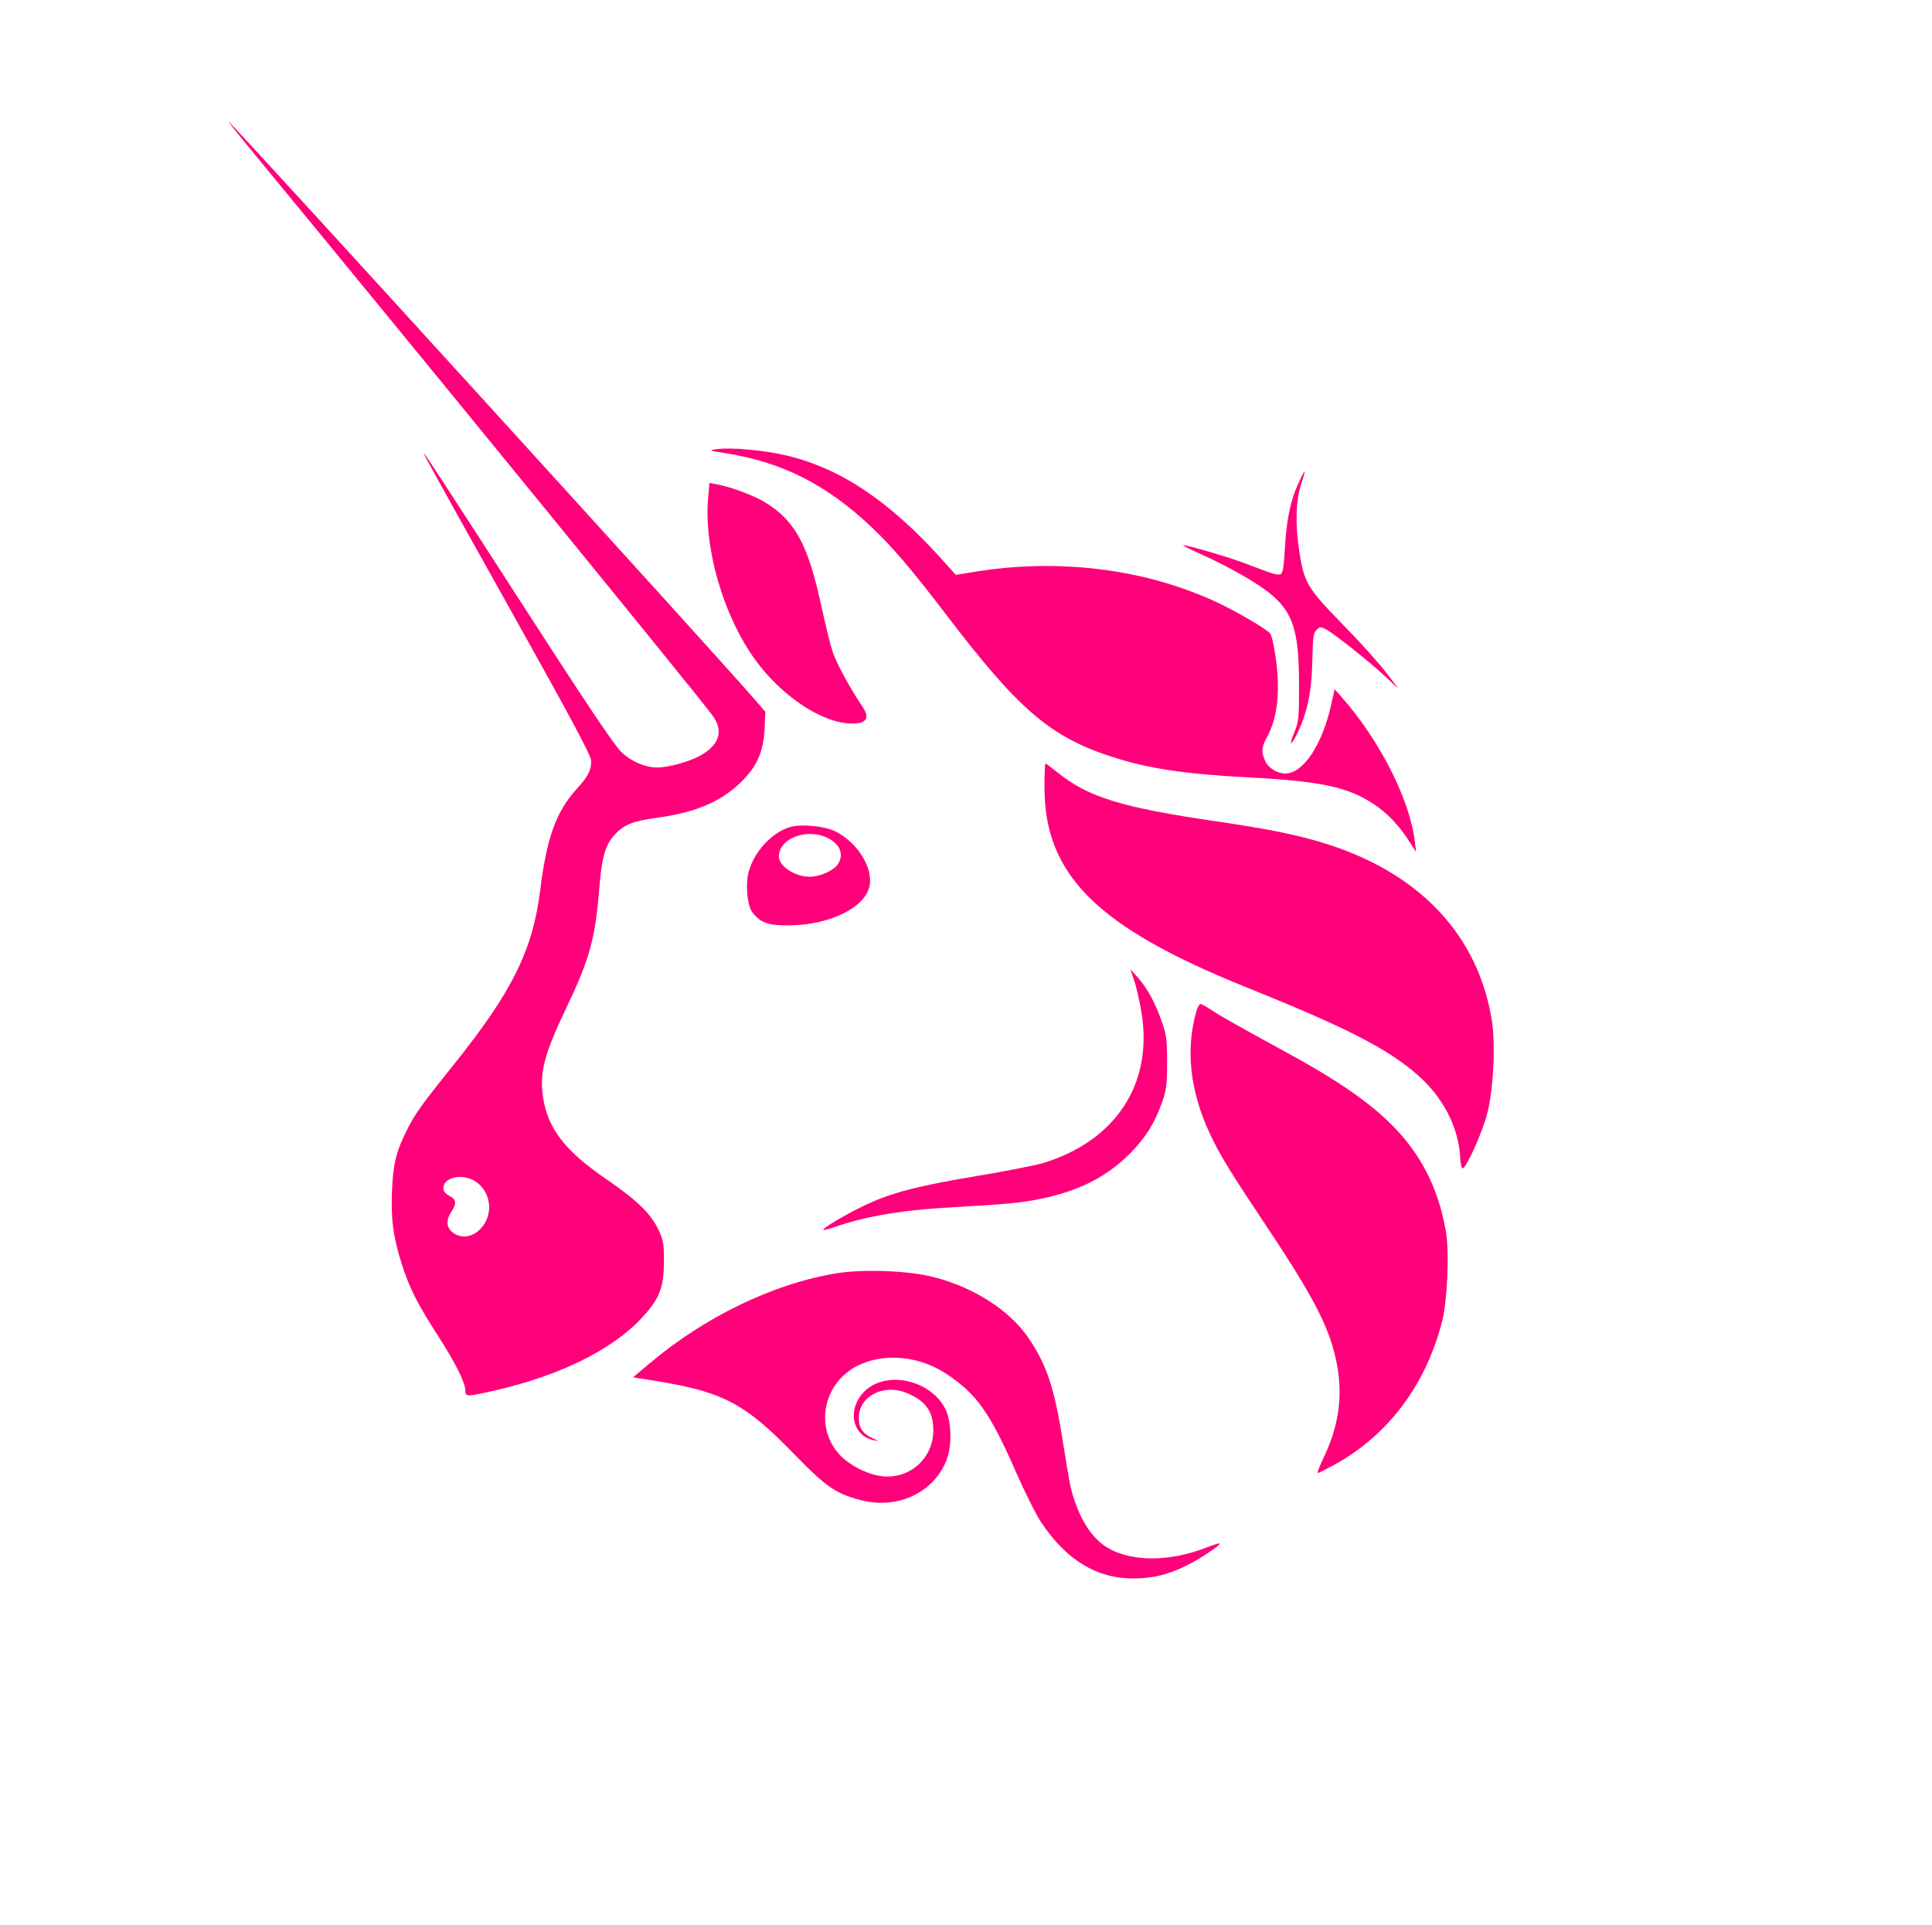
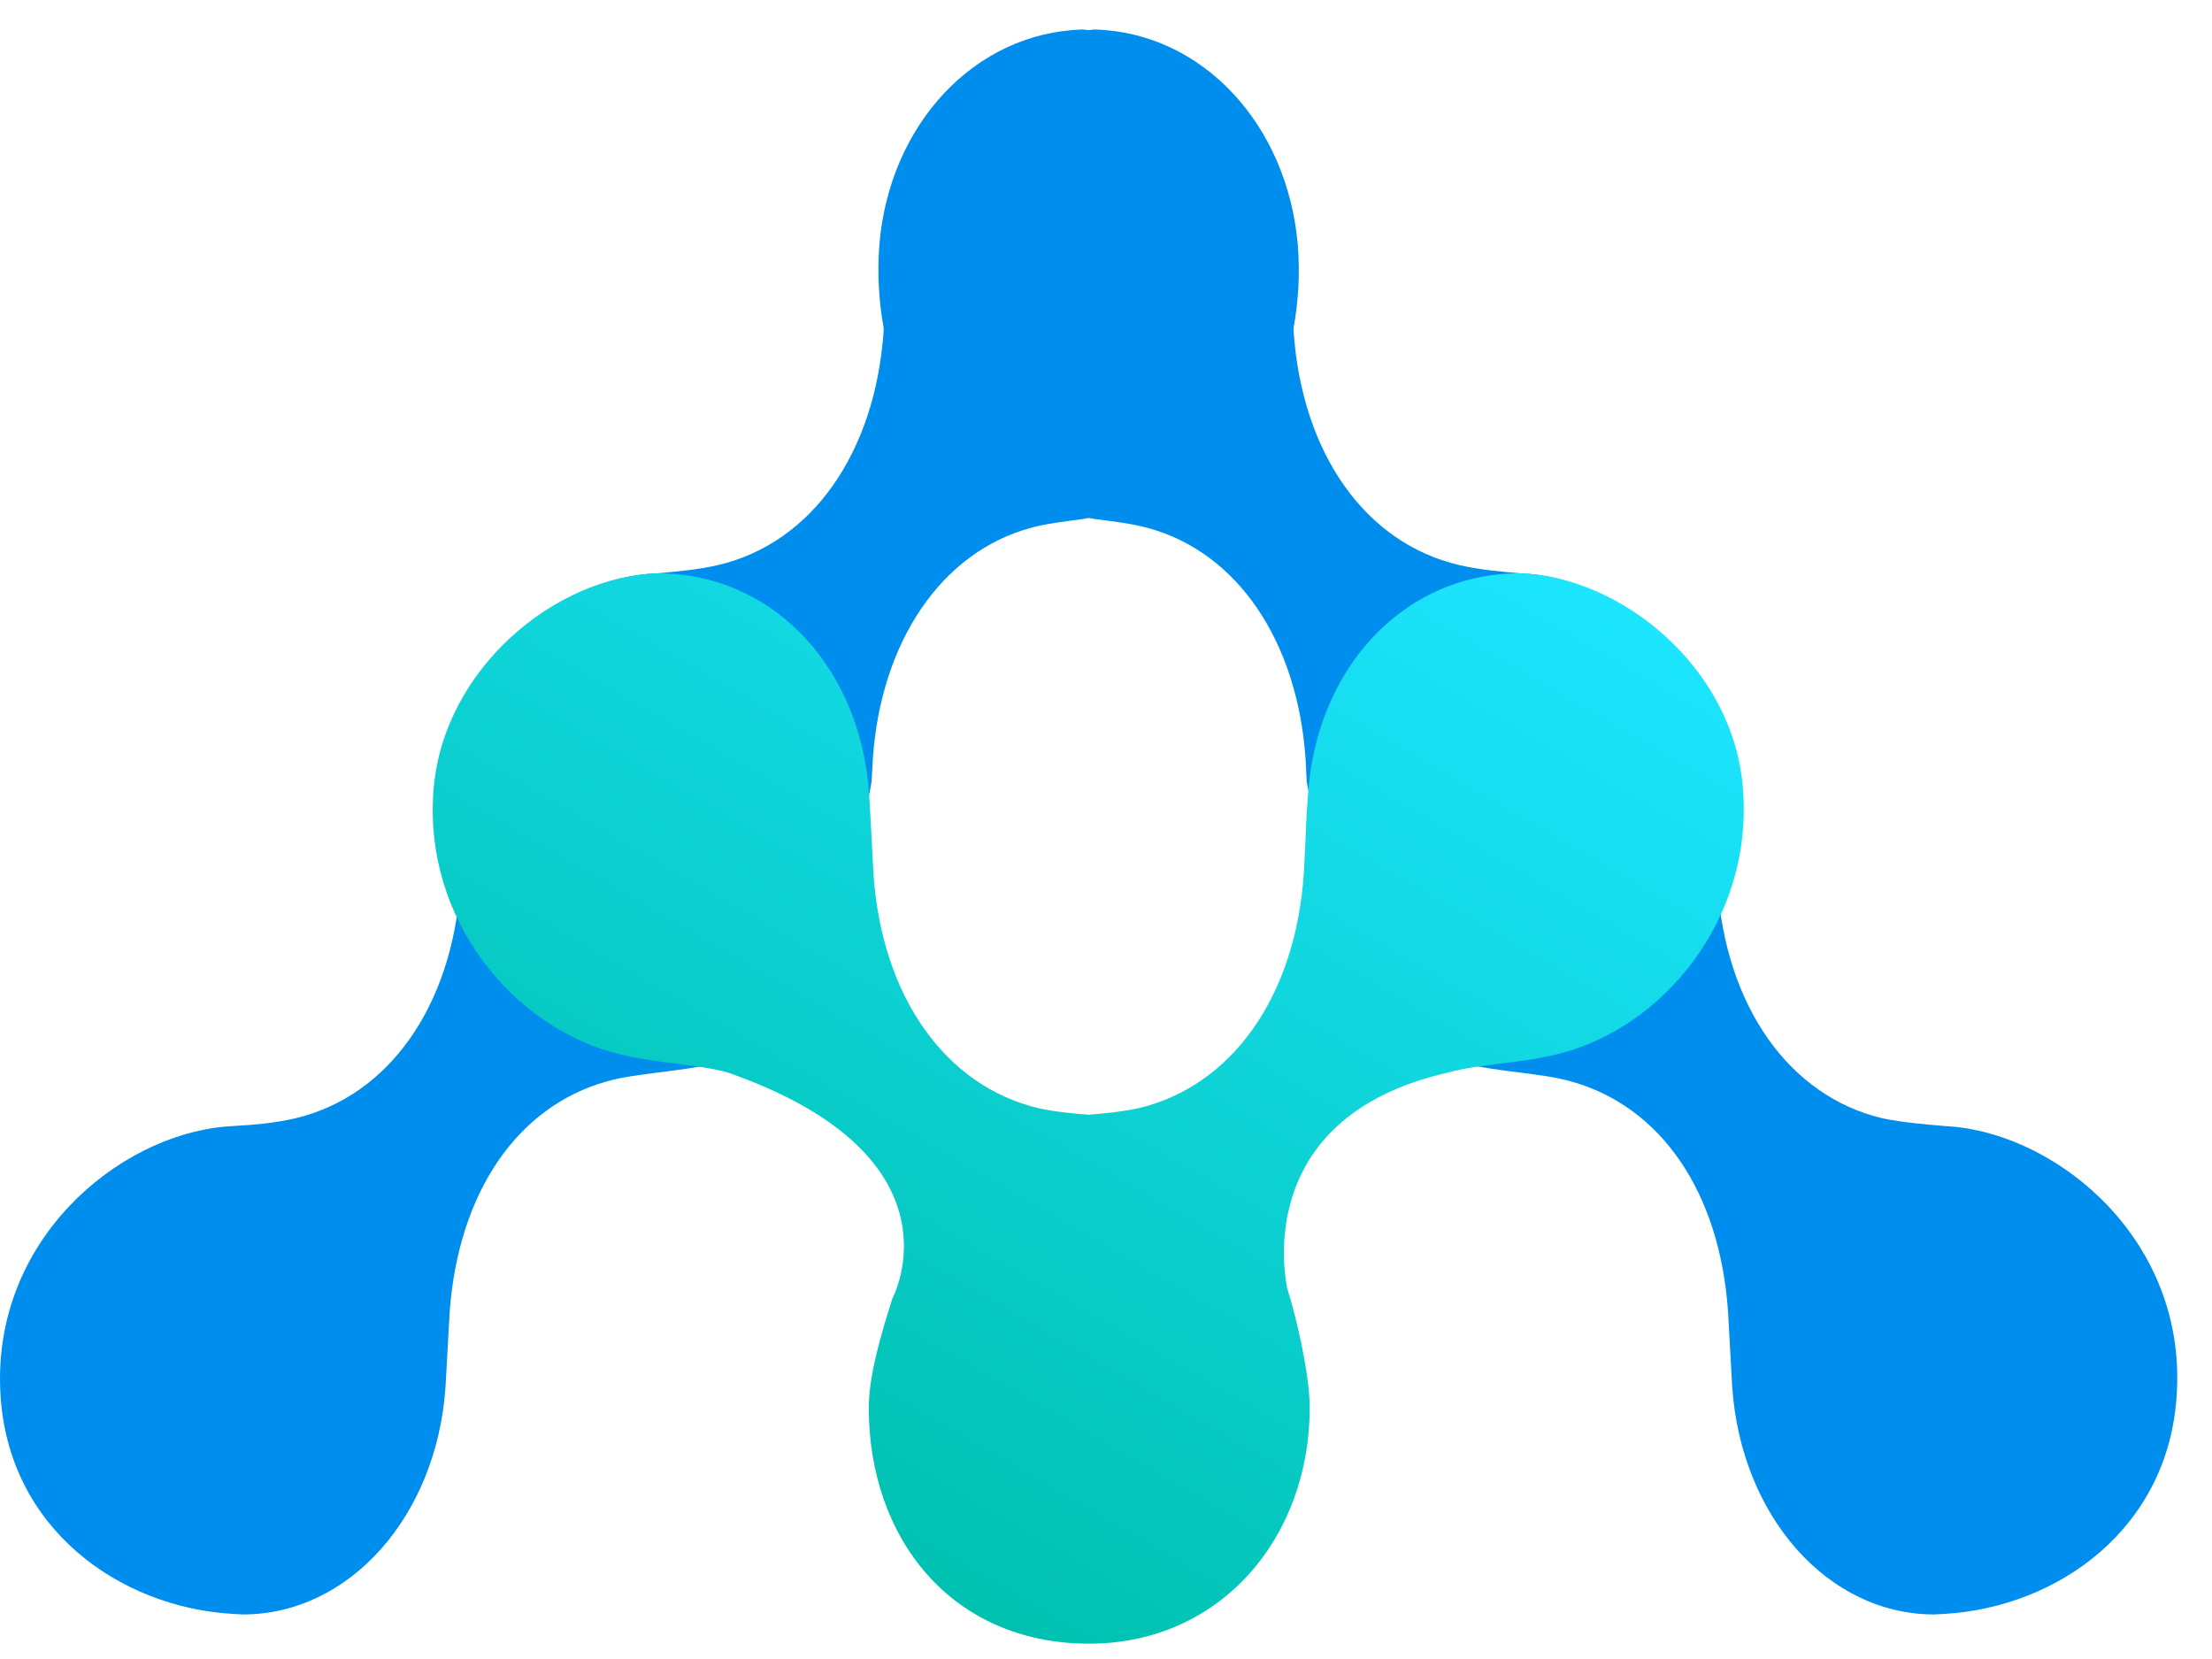
- <svg xmlns="http://www.w3.org/2000/svg" width="257" height="256" viewBox="0 0 257 256" fill="none">
-   <path d="M96.435 60.277C94.343 59.952 94.255 59.914 95.239 59.763C97.125 59.473 101.579 59.868 104.648 60.598C111.812 62.301 118.331 66.664 125.29 74.412L127.139 76.47L129.784 76.045C140.926 74.254 152.26 75.677 161.741 80.057C164.349 81.262 168.461 83.66 168.975 84.277C169.138 84.473 169.439 85.737 169.642 87.087C170.347 91.754 169.994 95.332 168.567 98.005C167.79 99.459 167.746 99.92 168.268 101.164C168.686 102.157 169.848 102.892 170.999 102.891C173.355 102.888 175.891 99.079 177.066 93.78L177.532 91.675L178.457 92.722C183.528 98.468 187.512 106.304 188.196 111.881L188.374 113.336L187.522 112.014C186.054 109.739 184.58 108.19 182.693 106.941C179.29 104.69 175.693 103.923 166.164 103.421C157.559 102.968 152.689 102.233 147.859 100.658C139.643 97.979 135.501 94.411 125.74 81.606C121.405 75.918 118.726 72.771 116.06 70.237C110.004 64.478 104.053 61.458 96.435 60.277Z" fill="#FF007A" />
-   <path d="M170.916 72.976C171.132 69.165 171.649 66.651 172.688 64.355C173.099 63.447 173.485 62.703 173.544 62.703C173.604 62.703 173.425 63.373 173.147 64.193C172.391 66.421 172.267 69.469 172.788 73.014C173.448 77.513 173.824 78.162 178.579 83.022C180.809 85.301 183.403 88.176 184.344 89.41L186.054 91.655L184.344 90.051C182.253 88.09 177.444 84.264 176.381 83.718C175.669 83.351 175.563 83.357 175.124 83.795C174.719 84.198 174.634 84.803 174.577 87.665C174.49 92.127 173.882 94.99 172.414 97.853C171.621 99.402 171.495 99.071 172.214 97.323C172.75 96.018 172.805 95.445 172.801 91.126C172.792 82.448 171.762 80.362 165.721 76.789C164.19 75.883 161.668 74.578 160.117 73.887C158.565 73.197 157.333 72.595 157.378 72.55C157.549 72.38 163.441 74.1 165.812 75.012C169.339 76.369 169.922 76.544 170.35 76.381C170.637 76.271 170.776 75.435 170.916 72.976Z" fill="#FF007A" />
-   <path d="M100.497 87.821C96.251 81.976 93.625 73.014 94.193 66.314L94.369 64.241L95.335 64.418C97.15 64.749 100.28 65.913 101.745 66.803C105.766 69.245 107.506 72.46 109.277 80.716C109.796 83.135 110.477 85.871 110.79 86.798C111.294 88.289 113.199 91.772 114.748 94.034C115.864 95.664 115.123 96.436 112.657 96.213C108.89 95.873 103.788 92.352 100.497 87.821Z" fill="#FF007A" />
-   <path d="M165.766 131.323C145.925 123.335 138.937 116.4 138.937 104.7C138.937 102.979 138.996 101.57 139.068 101.57C139.14 101.57 139.908 102.138 140.774 102.833C144.797 106.06 149.303 107.438 161.776 109.258C169.115 110.328 173.245 111.193 177.056 112.457C189.166 116.473 196.658 124.624 198.445 135.725C198.964 138.951 198.66 145 197.818 148.188C197.153 150.706 195.125 155.245 194.588 155.419C194.439 155.468 194.292 154.896 194.254 154.118C194.05 149.95 191.943 145.891 188.406 142.851C184.383 139.395 178.979 136.643 165.766 131.323Z" fill="#FF007A" />
-   <path d="M151.837 134.642C151.588 133.163 151.157 131.273 150.879 130.444L150.372 128.935L151.313 129.991C152.614 131.451 153.642 133.32 154.514 135.81C155.179 137.71 155.254 138.275 155.249 141.362C155.244 144.393 155.161 145.029 154.546 146.739C153.578 149.436 152.376 151.348 150.359 153.4C146.735 157.089 142.075 159.131 135.351 159.978C134.182 160.125 130.775 160.373 127.78 160.529C120.232 160.922 115.264 161.733 110.801 163.3C110.159 163.525 109.586 163.662 109.528 163.604C109.347 163.425 112.386 161.613 114.897 160.404C118.436 158.699 121.96 157.768 129.854 156.454C133.754 155.804 137.781 155.016 138.804 154.702C148.461 151.741 153.426 144.1 151.837 134.642Z" fill="#FF007A" />
-   <path d="M160.932 150.795C158.296 145.128 157.691 139.657 159.135 134.554C159.289 134.009 159.538 133.562 159.687 133.562C159.837 133.562 160.459 133.899 161.07 134.31C162.284 135.127 164.721 136.505 171.212 140.044C179.311 144.46 183.929 147.879 187.07 151.786C189.82 155.208 191.522 159.104 192.341 163.856C192.805 166.548 192.533 173.024 191.843 175.735C189.665 184.281 184.604 190.993 177.385 194.911C176.327 195.484 175.377 195.955 175.275 195.958C175.172 195.96 175.557 194.98 176.131 193.78C178.56 188.703 178.836 183.765 177 178.269C175.876 174.904 173.584 170.797 168.956 163.857C163.575 155.788 162.256 153.641 160.932 150.795Z" fill="#FF007A" />
-   <path d="M86.407 181.371C93.77 175.154 102.931 170.738 111.276 169.382C114.872 168.798 120.864 169.03 124.194 169.882C129.532 171.248 134.307 174.308 136.791 177.954C139.218 181.517 140.259 184.622 141.343 191.53C141.771 194.255 142.236 196.992 142.377 197.611C143.191 201.192 144.775 204.054 146.739 205.491C149.857 207.773 155.227 207.915 160.509 205.855C161.405 205.505 162.184 205.263 162.238 205.318C162.43 205.508 159.77 207.288 157.894 208.226C155.369 209.487 153.361 209.975 150.693 209.975C145.855 209.975 141.839 207.514 138.487 202.495C137.828 201.508 136.346 198.55 135.193 195.922C131.655 187.851 129.907 185.393 125.799 182.702C122.223 180.361 117.612 179.941 114.143 181.642C109.586 183.876 108.315 189.699 111.579 193.39C112.876 194.856 115.295 196.121 117.273 196.367C120.973 196.828 124.153 194.013 124.153 190.277C124.153 187.851 123.221 186.467 120.873 185.407C117.668 183.961 114.222 185.652 114.238 188.663C114.245 189.947 114.805 190.754 116.092 191.336C116.918 191.71 116.937 191.74 116.263 191.6C113.322 190.99 112.633 187.444 114.998 185.09C117.837 182.264 123.709 183.511 125.725 187.368C126.572 188.988 126.67 192.215 125.932 194.164C124.279 198.525 119.46 200.819 114.571 199.571C111.243 198.721 109.887 197.801 105.874 193.667C98.901 186.484 96.194 185.092 86.141 183.523L84.215 183.222L86.407 181.371Z" fill="#FF007A" />
-   <path fill-rule="evenodd" clip-rule="evenodd" d="M33.824 20.465C57.111 48.728 93.014 92.734 94.796 95.198C96.268 97.232 95.714 99.061 93.193 100.494C91.791 101.291 88.908 102.099 87.465 102.099C85.833 102.099 83.994 101.313 82.655 100.042C81.708 99.145 77.888 93.44 69.069 79.757C62.322 69.286 56.675 60.601 56.521 60.455C56.164 60.119 56.17 60.13 68.381 81.979C76.049 95.698 78.637 100.548 78.637 101.197C78.637 102.516 78.277 103.21 76.65 105.025C73.936 108.052 72.724 111.453 71.848 118.492C70.866 126.382 68.106 131.955 60.458 141.494C55.98 147.078 55.248 148.102 54.118 150.352C52.695 153.187 52.304 154.774 52.145 158.353C51.977 162.137 52.304 164.581 53.46 168.199C54.472 171.366 55.529 173.458 58.229 177.641C60.56 181.251 61.902 183.933 61.902 184.983C61.902 185.818 62.061 185.819 65.673 185.003C74.316 183.052 81.334 179.619 85.281 175.412C87.724 172.808 88.297 171.371 88.316 167.802C88.328 165.469 88.246 164.98 87.615 163.637C86.588 161.452 84.719 159.635 80.598 156.818C75.199 153.127 72.893 150.156 72.256 146.07C71.734 142.717 72.34 140.351 75.327 134.091C78.418 127.612 79.184 124.85 79.703 118.319C80.037 114.1 80.501 112.435 81.713 111.1C82.978 109.707 84.116 109.235 87.245 108.808C92.347 108.111 95.595 106.791 98.265 104.33C100.582 102.196 101.551 100.139 101.7 97.043L101.813 94.696L100.518 93.187C95.83 87.721 30.685 16.168 30.396 16.168C30.335 16.168 31.877 18.102 33.824 20.465ZM64.533 162.634C65.593 160.757 65.03 158.344 63.257 157.166C61.582 156.052 58.98 156.576 58.98 158.028C58.98 158.471 59.225 158.793 59.777 159.077C60.706 159.555 60.774 160.093 60.042 161.192C59.302 162.306 59.362 163.284 60.211 163.949C61.58 165.021 63.518 164.432 64.533 162.634Z" fill="#FF007A" />
-   <path fill-rule="evenodd" clip-rule="evenodd" d="M105.032 110.039C102.637 110.774 100.309 113.312 99.588 115.974C99.149 117.598 99.398 120.446 100.057 121.325C101.121 122.746 102.149 123.12 104.935 123.101C110.389 123.063 115.131 120.724 115.682 117.799C116.134 115.402 114.051 112.08 111.183 110.622C109.703 109.87 106.555 109.571 105.032 110.039ZM111.408 115.024C112.249 113.829 111.881 112.537 110.451 111.664C107.726 110 103.607 111.377 103.607 113.95C103.607 115.231 105.755 116.629 107.724 116.629C109.035 116.629 110.829 115.847 111.408 115.024Z" fill="#FF007A" />
+ <svg xmlns="http://www.w3.org/2000/svg" width="44" height="33" viewBox="0 0 44 33" fill="none">
+   <path d="M38.843 22.41L38.677 22.398C38.264 22.362 37.848 22.328 37.447 22.245C35.592 21.807 34.327 20.022 34.161 17.586C34.149 17.409 34.138 17.232 34.138 17.055C34.172 16.771 34.21 16.476 34.196 16.18C34.185 13.662 32.566 11.605 30.426 11.416L30.248 11.405C29.834 11.368 29.421 11.333 29.019 11.238C27.163 10.802 25.897 9.028 25.731 6.581C25.731 6.557 25.731 6.546 25.731 6.522C25.826 6.001 25.863 5.446 25.814 4.855C25.602 2.479 23.923 0.646 21.773 0.587C21.737 0.587 21.702 0.599 21.654 0.599C21.619 0.599 21.57 0.587 21.536 0.587C19.384 0.646 17.694 2.479 17.493 4.855C17.446 5.434 17.482 5.99 17.577 6.522C17.577 6.545 17.577 6.556 17.577 6.581C17.41 9.015 16.145 10.802 14.29 11.238C13.887 11.333 13.473 11.368 13.06 11.405L12.894 11.416C10.755 11.605 9.135 13.65 9.123 16.18C9.123 16.476 9.146 16.771 9.182 17.055C9.171 17.232 9.171 17.41 9.158 17.586C8.994 20.023 7.729 21.807 5.872 22.245C5.471 22.339 5.057 22.375 4.643 22.398L4.477 22.41C2.337 22.599 -0.168 24.679 0.009 27.729C0.162 30.414 2.385 31.973 4.631 32.103L4.832 32.114C6.948 32.114 8.686 30.165 8.862 27.587L8.945 26.087C9.123 23.711 10.294 22.008 12.067 21.512C12.397 21.416 12.753 21.381 13.094 21.333C13.473 21.286 13.863 21.239 14.242 21.145C16.322 20.636 17.364 15.625 17.339 15.506L17.363 15.08C17.527 12.751 18.733 10.99 20.483 10.506C20.815 10.412 21.168 10.376 21.512 10.328C21.558 10.328 21.607 10.305 21.665 10.305C21.713 10.305 21.759 10.328 21.819 10.328C22.161 10.376 22.505 10.412 22.847 10.506C24.608 10.99 25.802 12.74 25.969 15.08L25.991 15.506C25.969 15.625 27.007 20.636 29.09 21.145C29.466 21.239 29.845 21.286 30.224 21.333C30.568 21.381 30.921 21.416 31.253 21.512C33.038 22.008 34.209 23.711 34.373 26.087L34.456 27.587C34.634 30.165 36.359 32.114 38.476 32.114L38.676 32.103C40.923 31.973 43.144 30.414 43.299 27.729C43.489 24.679 40.97 22.599 38.843 22.41ZM4.808 31.276V31.264V31.276ZM38.488 31.276V31.264V31.276Z" fill="#008EEE" />
+   <path d="M30.224 11.404C28.015 11.404 26.299 13.153 26.04 15.565C26.004 15.943 25.98 16.322 25.969 16.7L25.934 17.386C25.768 19.822 24.503 21.606 22.646 22.044C22.316 22.114 21.984 22.149 21.653 22.173C21.323 22.149 20.98 22.114 20.66 22.044C18.804 21.606 17.54 19.821 17.375 17.386L17.339 16.7C17.315 16.322 17.304 15.943 17.269 15.565C17.008 13.153 15.295 11.404 13.083 11.404C11.038 11.463 8.828 13.306 8.626 15.684C8.403 18.296 10.233 20.459 12.315 20.967C12.693 21.063 13.071 21.109 13.45 21.157C13.793 21.204 14.136 21.239 14.477 21.334C19.266 23.008 17.754 25.822 17.754 25.822C17.529 26.523 17.281 27.363 17.281 28.002C17.281 30.59 18.918 32.695 21.665 32.695C24.274 32.695 26.052 30.591 26.052 28.002C26.052 27.328 25.774 26.149 25.609 25.643C25.609 25.643 24.782 22.245 28.806 21.334C29.148 21.239 29.492 21.205 29.834 21.157C30.213 21.11 30.603 21.063 30.982 20.968C33.062 20.46 34.882 18.297 34.669 15.684C34.491 13.307 32.27 11.463 30.224 11.404Z" fill="url(#paint0_linear)" />
+   <defs>
+     <linearGradient id="paint0_linear" x1="14.185" y1="29.099" x2="26.099" y2="8.463" gradientUnits="userSpaceOnUse">
+       <stop stop-color="#00C1B0" />
+       <stop offset="1" stop-color="#1CE5FF" />
+     </linearGradient>
+   </defs>
</svg>
